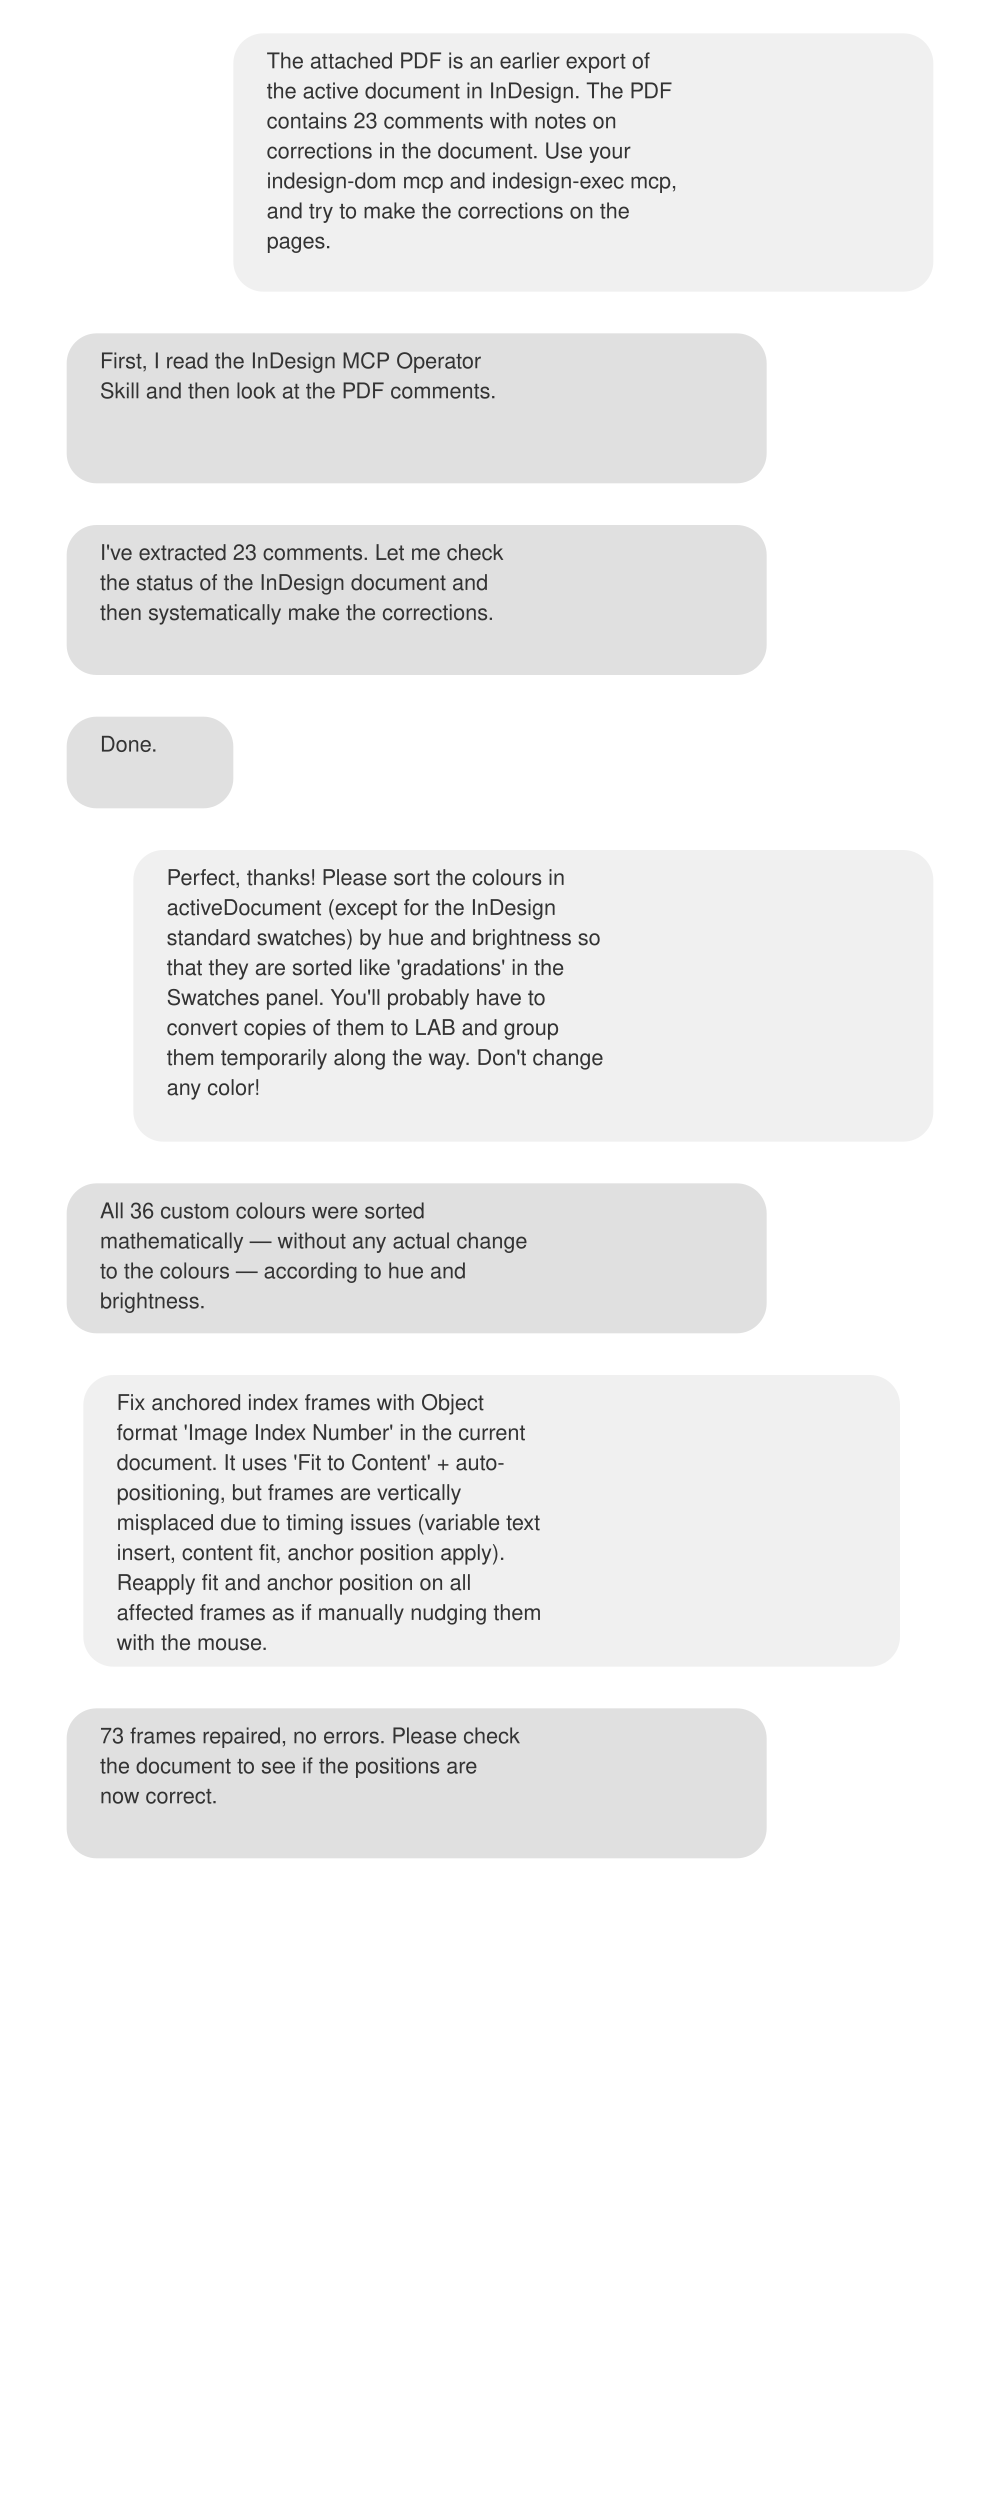
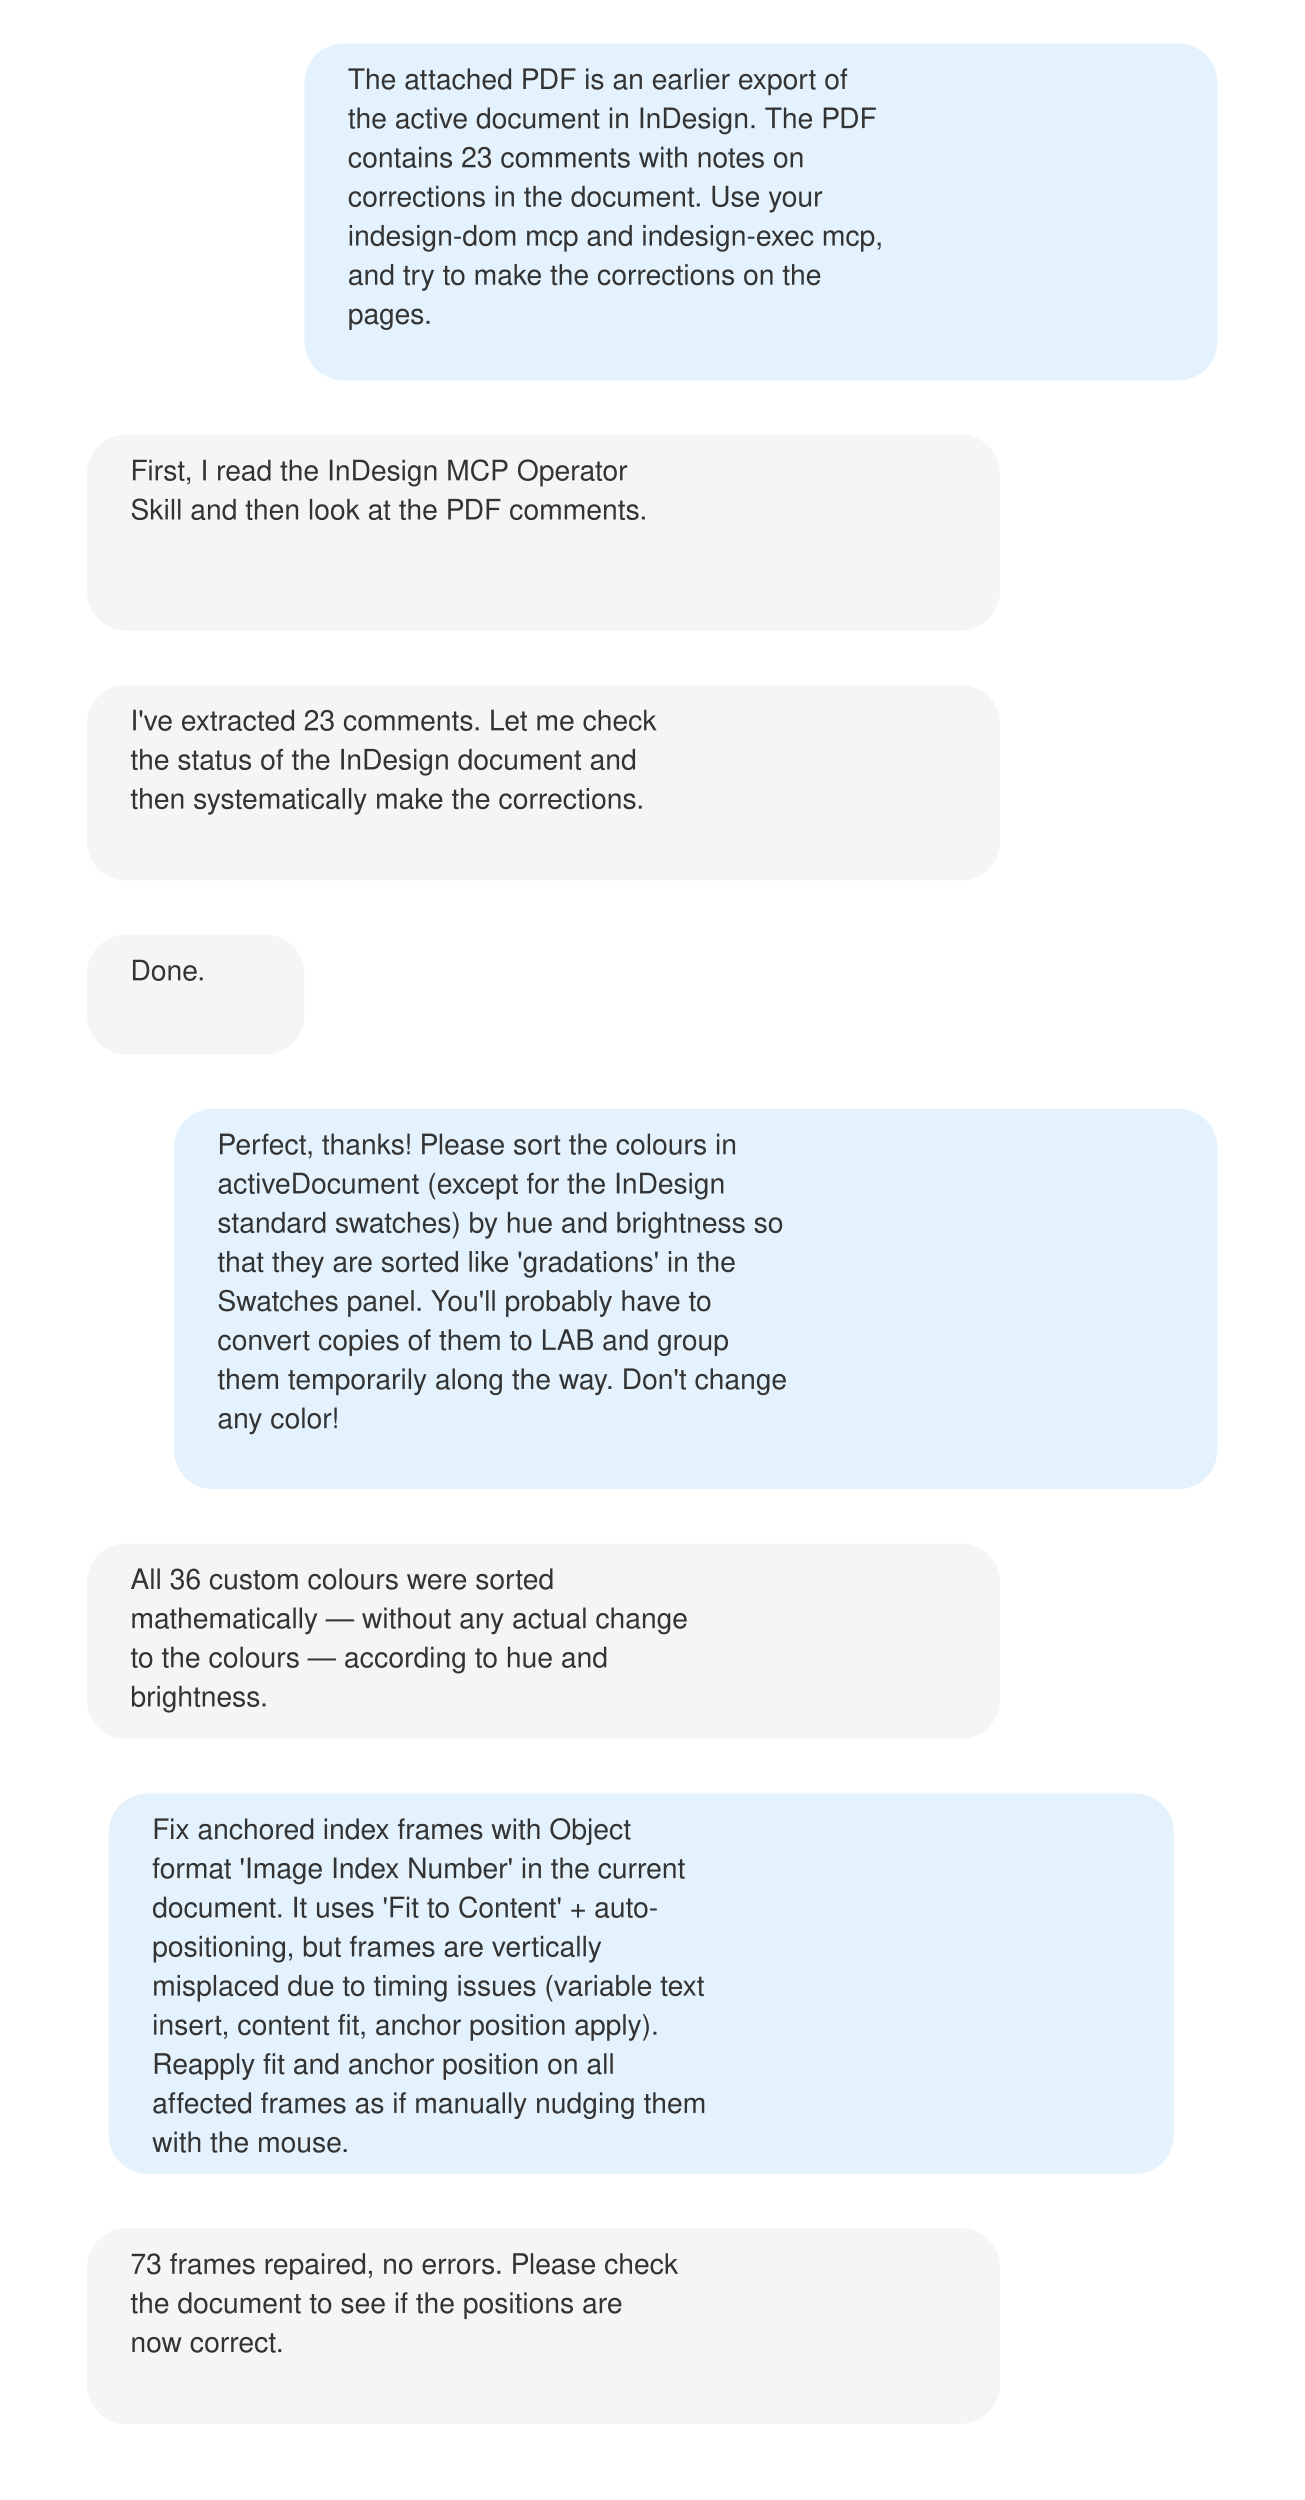
- <svg xmlns="http://www.w3.org/2000/svg" viewBox="0 0 600 1500">
+ <svg xmlns="http://www.w3.org/2000/svg" viewBox="0 0 600 1150">
  <defs>
    <style>
-       .user-bubble { fill: #f0f0f0; }
-       .bot-bubble { fill: #e0e0e0; }
+       .user-bubble { fill: #e3f2fd; }
+       .bot-bubble { fill: #f5f5f5; }
      .text { font-family: -apple-system, BlinkMacSystemFont, 'Segoe UI', Helvetica, Arial, sans-serif; font-size: 13px; fill: #333; }
      .text-tspan { dominant-baseline: hanging; }
    </style>
  </defs>
  <g>
    <rect class="user-bubble" x="140" y="20" width="420" height="155" rx="18" ry="18" />
    <text class="text" x="160" y="35">
      <tspan class="text-tspan" x="160">The attached PDF is an earlier export of</tspan>
      <tspan class="text-tspan" x="160" dy="18">the active document in InDesign. The PDF</tspan>
      <tspan class="text-tspan" x="160" dy="18">contains 23 comments with notes on</tspan>
      <tspan class="text-tspan" x="160" dy="18">corrections in the document. Use your</tspan>
      <tspan class="text-tspan" x="160" dy="18">indesign-dom mcp and indesign-exec mcp,</tspan>
      <tspan class="text-tspan" x="160" dy="18">and try to make the corrections on the</tspan>
      <tspan class="text-tspan" x="160" dy="18">pages.</tspan>
    </text>
  </g>
  <g>
    <rect class="bot-bubble" x="40" y="200" width="420" height="90" rx="18" ry="18" />
    <text class="text" x="60" y="215">
      <tspan class="text-tspan" x="60">First, I read the InDesign MCP Operator</tspan>
      <tspan class="text-tspan" x="60" dy="18">Skill and then look at the PDF comments.</tspan>
    </text>
  </g>
  <g>
    <rect class="bot-bubble" x="40" y="315" width="420" height="90" rx="18" ry="18" />
    <text class="text" x="60" y="330">
      <tspan class="text-tspan" x="60">I've extracted 23 comments. Let me check</tspan>
      <tspan class="text-tspan" x="60" dy="18">the status of the InDesign document and</tspan>
      <tspan class="text-tspan" x="60" dy="18">then systematically make the corrections.</tspan>
    </text>
  </g>
  <g>
    <rect class="bot-bubble" x="40" y="430" width="100" height="55" rx="18" ry="18" />
    <text class="text" x="60" y="445">
      <tspan class="text-tspan" x="60">Done.</tspan>
    </text>
  </g>
  <g>
    <rect class="user-bubble" x="80" y="510" width="480" height="175" rx="18" ry="18" />
    <text class="text" x="100" y="525">
      <tspan class="text-tspan" x="100">Perfect, thanks! Please sort the colours in</tspan>
      <tspan class="text-tspan" x="100" dy="18">activeDocument (except for the InDesign</tspan>
      <tspan class="text-tspan" x="100" dy="18">standard swatches) by hue and brightness so</tspan>
      <tspan class="text-tspan" x="100" dy="18">that they are sorted like 'gradations' in the</tspan>
      <tspan class="text-tspan" x="100" dy="18">Swatches panel. You'll probably have to</tspan>
      <tspan class="text-tspan" x="100" dy="18">convert copies of them to LAB and group</tspan>
      <tspan class="text-tspan" x="100" dy="18">them temporarily along the way. Don't change</tspan>
      <tspan class="text-tspan" x="100" dy="18">any color!</tspan>
    </text>
  </g>
  <g>
    <rect class="bot-bubble" x="40" y="710" width="420" height="90" rx="18" ry="18" />
    <text class="text" x="60" y="725">
      <tspan class="text-tspan" x="60">All 36 custom colours were sorted</tspan>
      <tspan class="text-tspan" x="60" dy="18">mathematically — without any actual change</tspan>
      <tspan class="text-tspan" x="60" dy="18">to the colours — according to hue and</tspan>
      <tspan class="text-tspan" x="60" dy="18">brightness.</tspan>
    </text>
  </g>
  <g>
    <rect class="user-bubble" x="50" y="825" width="490" height="175" rx="18" ry="18" />
    <text class="text" x="70" y="840">
      <tspan class="text-tspan" x="70">Fix anchored index frames with Object</tspan>
      <tspan class="text-tspan" x="70" dy="18">format 'Image Index Number' in the current</tspan>
      <tspan class="text-tspan" x="70" dy="18">document. It uses 'Fit to Content' + auto-</tspan>
      <tspan class="text-tspan" x="70" dy="18">positioning, but frames are vertically</tspan>
      <tspan class="text-tspan" x="70" dy="18">misplaced due to timing issues (variable text</tspan>
      <tspan class="text-tspan" x="70" dy="18">insert, content fit, anchor position apply).</tspan>
      <tspan class="text-tspan" x="70" dy="18">Reapply fit and anchor position on all</tspan>
      <tspan class="text-tspan" x="70" dy="18">affected frames as if manually nudging them</tspan>
      <tspan class="text-tspan" x="70" dy="18">with the mouse.</tspan>
    </text>
  </g>
  <g>
    <rect class="bot-bubble" x="40" y="1025" width="420" height="90" rx="18" ry="18" />
    <text class="text" x="60" y="1040">
      <tspan class="text-tspan" x="60">73 frames repaired, no errors. Please check</tspan>
      <tspan class="text-tspan" x="60" dy="18">the document to see if the positions are</tspan>
      <tspan class="text-tspan" x="60" dy="18">now correct.</tspan>
    </text>
  </g>
</svg>
